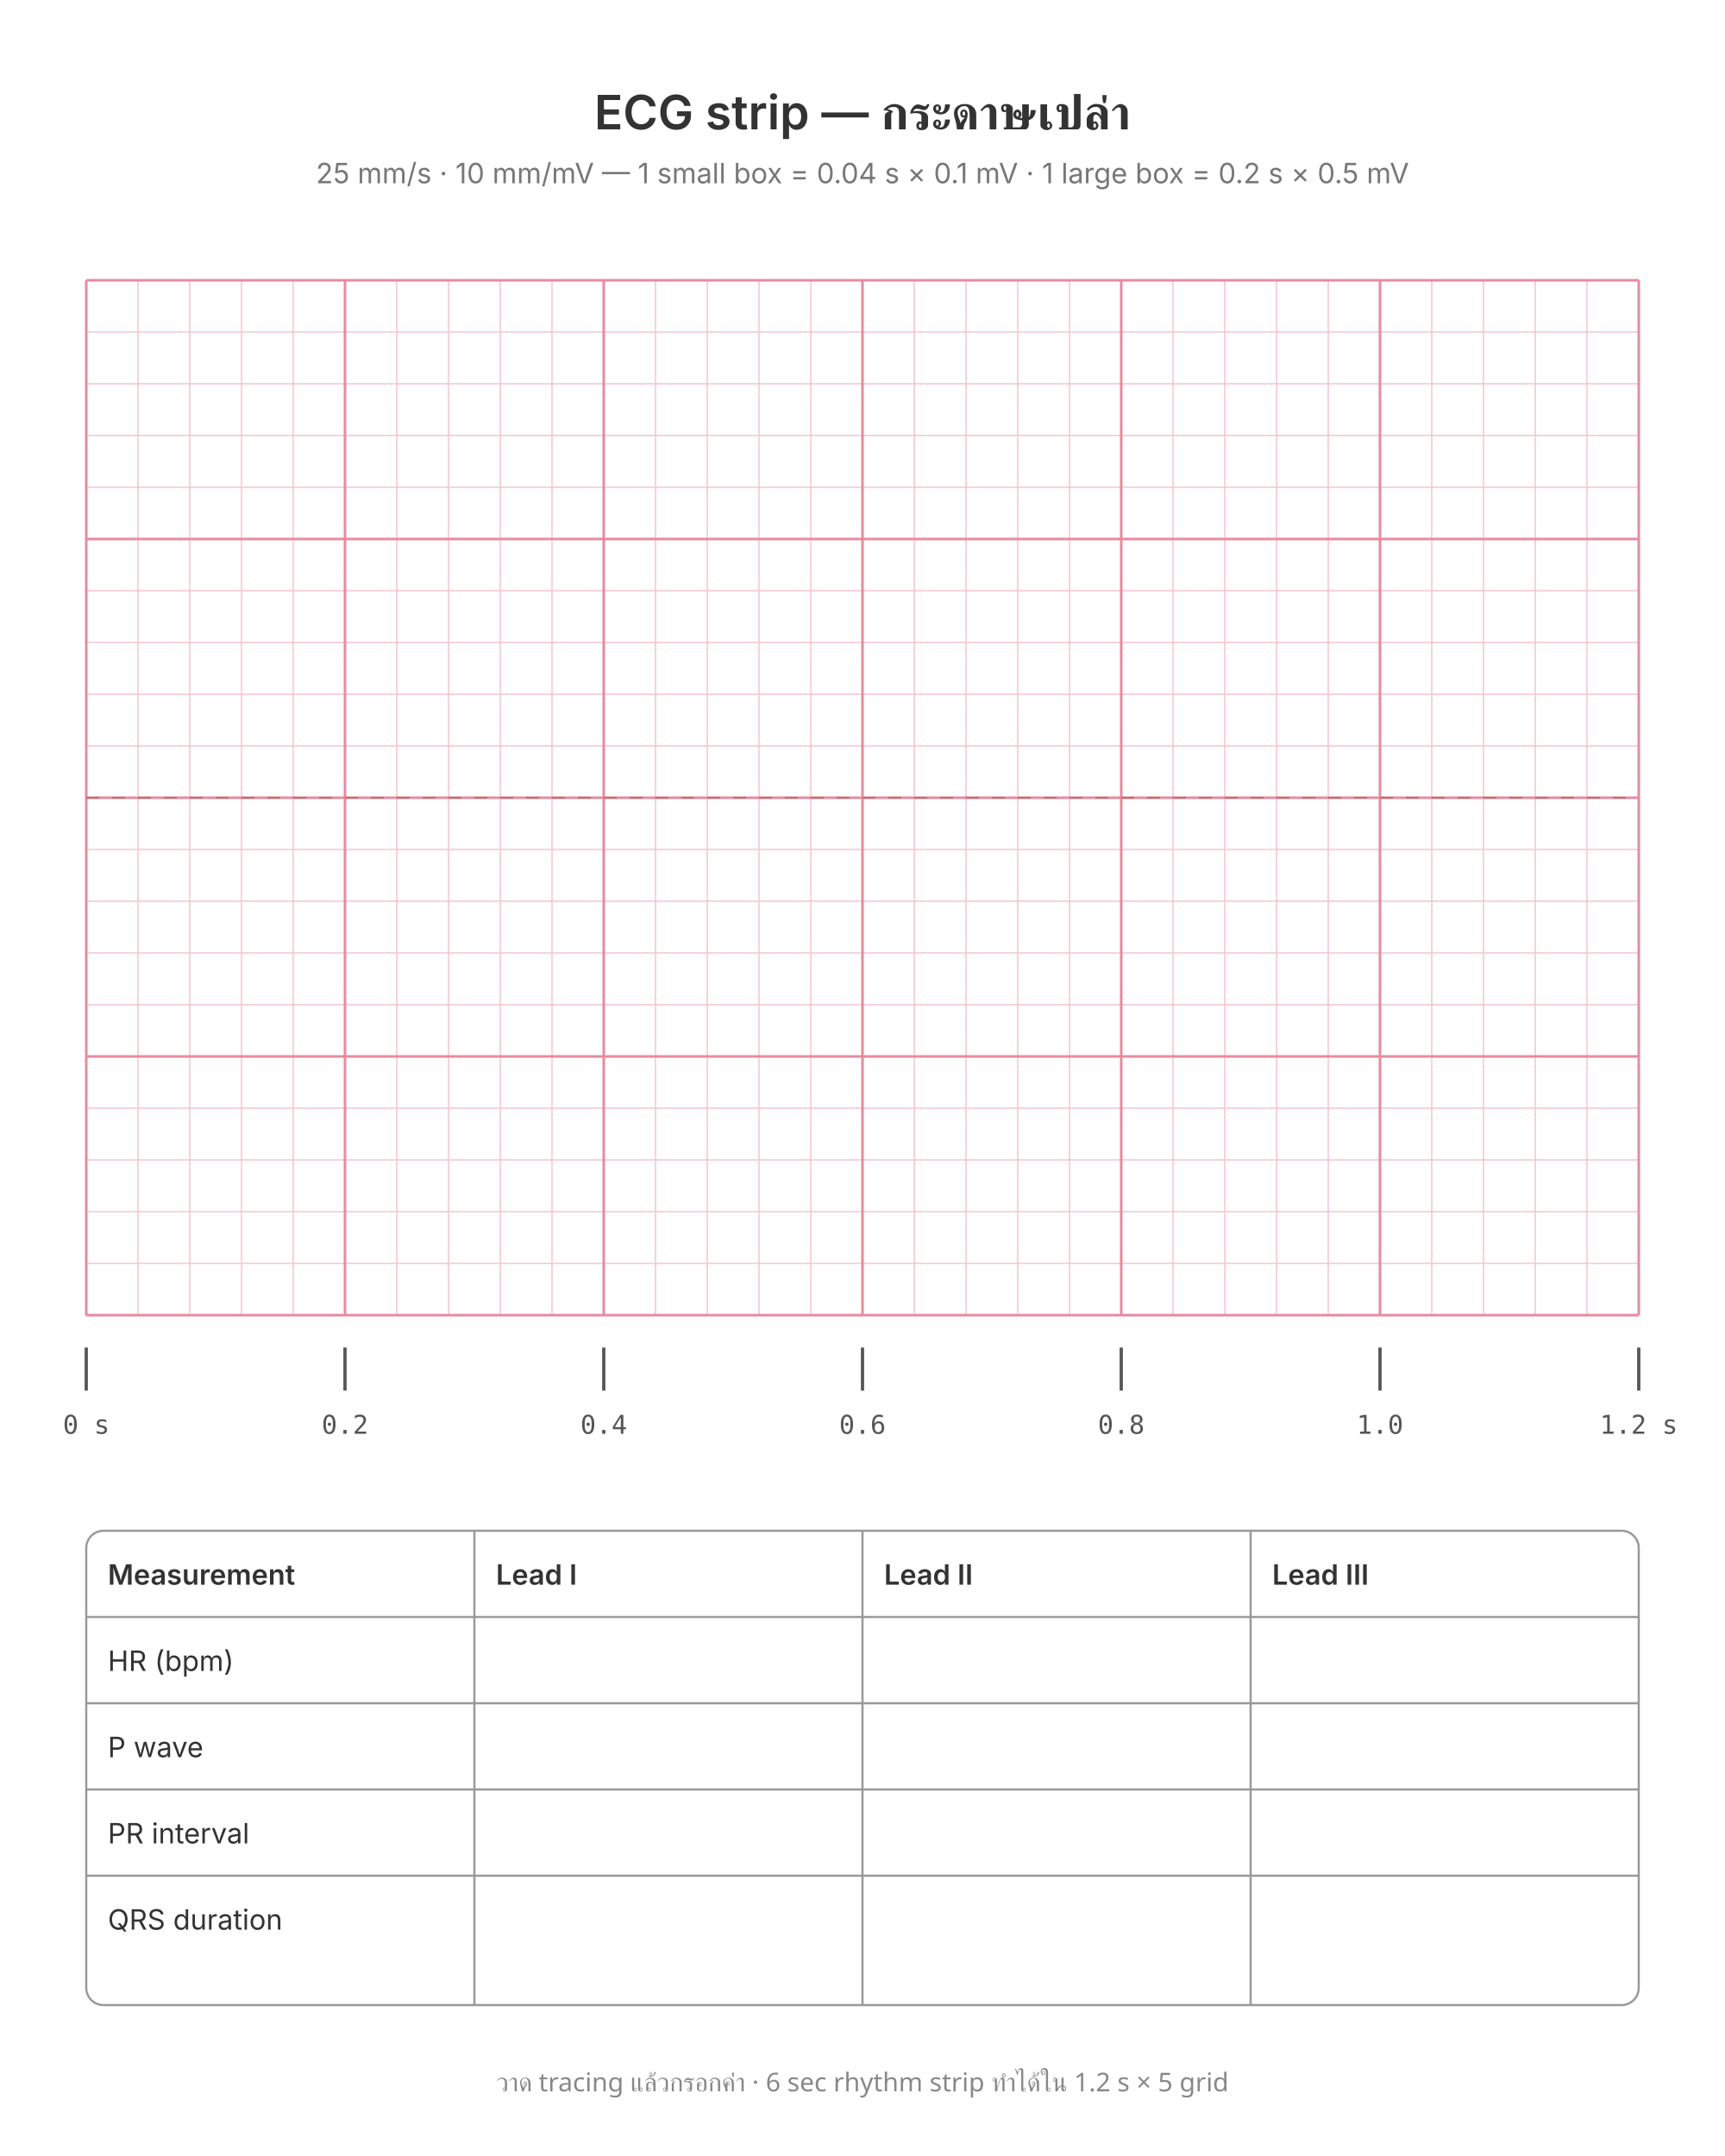
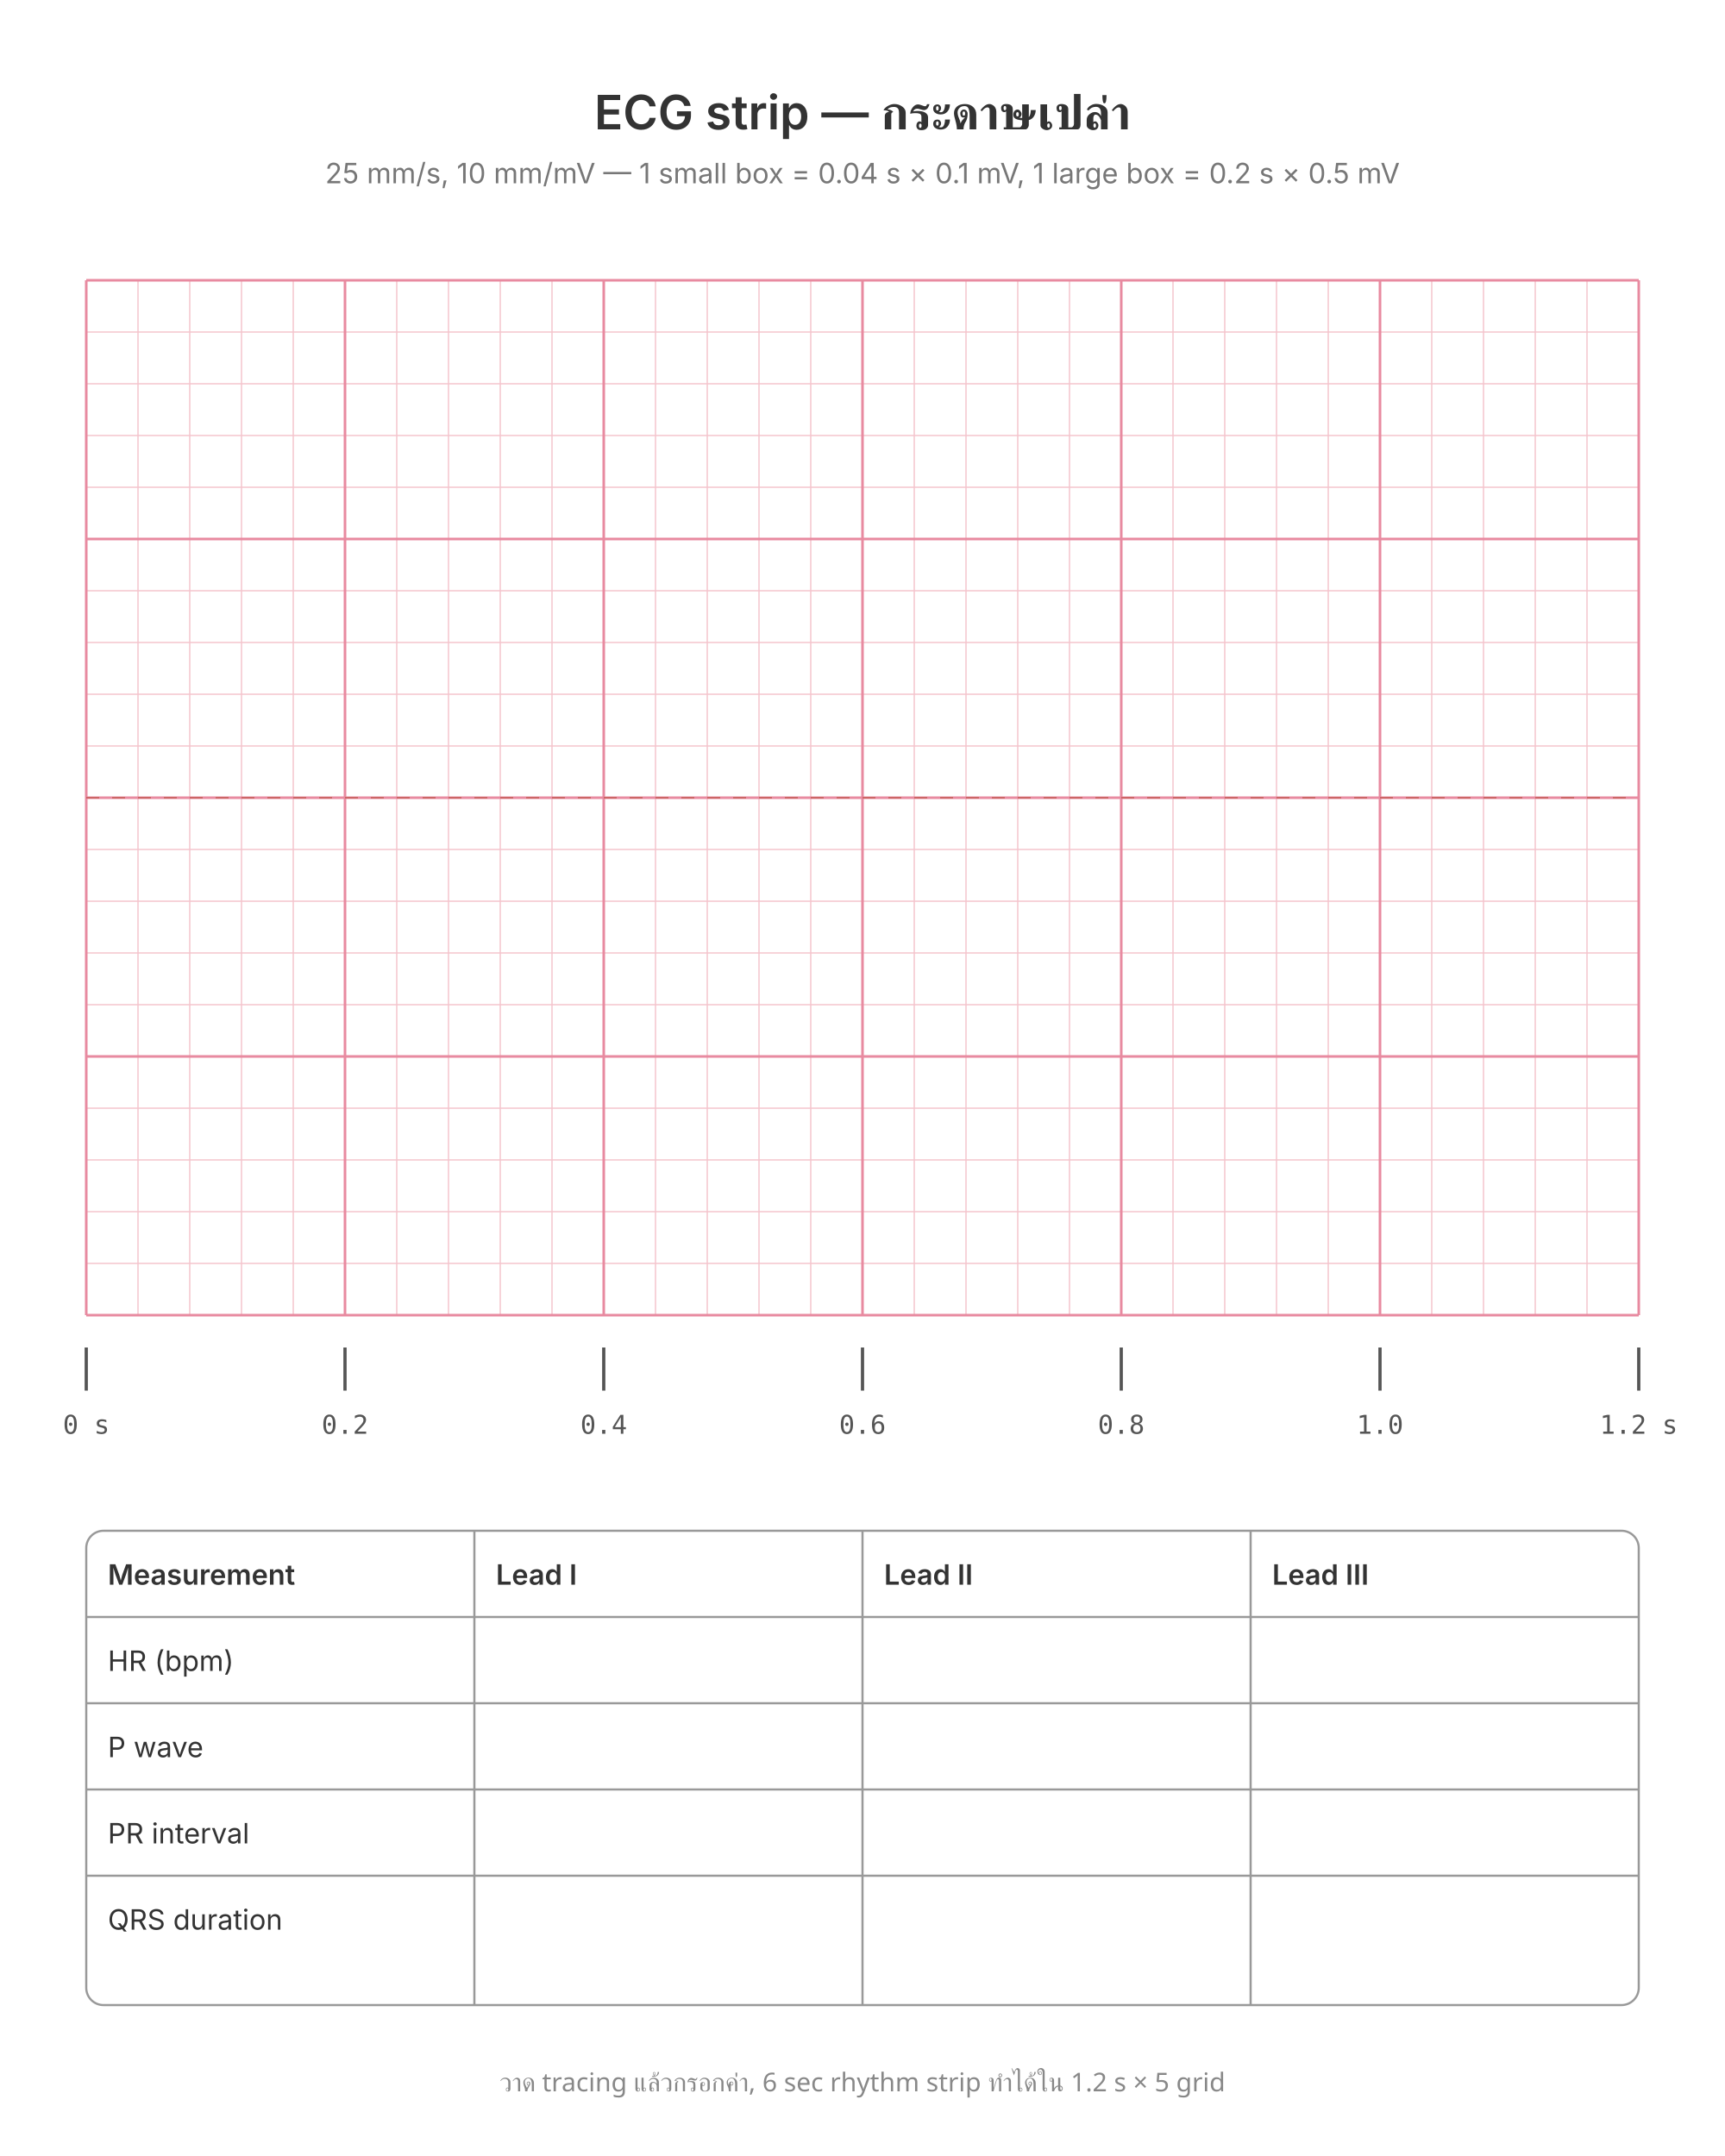
<svg xmlns="http://www.w3.org/2000/svg" viewBox="0 0 800 1000" width="800" height="1000">
  <rect width="800" height="1000" fill="#ffffff" />
  <g fill="#333" font-family="system-ui, -apple-system, 'IBM Plex Sans Thai', sans-serif">
    <text x="400" y="60" text-anchor="middle" font-size="22" font-weight="600">ECG strip — กระดาษเปล่า</text>
-     <text x="400" y="85" text-anchor="middle" font-size="13" fill="#777">25 mm/s · 10 mm/mV — 1 small box = 0.04 s × 0.1 mV · 1 large box = 0.2 s × 0.5 mV</text>
+     <text x="400" y="85" text-anchor="middle" font-size="13" fill="#777">25 mm/s, 10 mm/mV — 1 small box = 0.04 s × 0.1 mV, 1 large box = 0.2 s × 0.5 mV</text>
  </g>
  <g stroke="#f5c4cc" stroke-width="0.6" fill="none">
    <line x1="40" y1="130" x2="40" y2="610" />
    <line x1="64" y1="130" x2="64" y2="610" />
    <line x1="88" y1="130" x2="88" y2="610" />
    <line x1="112" y1="130" x2="112" y2="610" />
    <line x1="136" y1="130" x2="136" y2="610" />
    <line x1="184" y1="130" x2="184" y2="610" />
    <line x1="208" y1="130" x2="208" y2="610" />
    <line x1="232" y1="130" x2="232" y2="610" />
    <line x1="256" y1="130" x2="256" y2="610" />
    <line x1="304" y1="130" x2="304" y2="610" />
    <line x1="328" y1="130" x2="328" y2="610" />
    <line x1="352" y1="130" x2="352" y2="610" />
    <line x1="376" y1="130" x2="376" y2="610" />
    <line x1="424" y1="130" x2="424" y2="610" />
    <line x1="448" y1="130" x2="448" y2="610" />
    <line x1="472" y1="130" x2="472" y2="610" />
    <line x1="496" y1="130" x2="496" y2="610" />
    <line x1="544" y1="130" x2="544" y2="610" />
    <line x1="568" y1="130" x2="568" y2="610" />
    <line x1="592" y1="130" x2="592" y2="610" />
    <line x1="616" y1="130" x2="616" y2="610" />
    <line x1="664" y1="130" x2="664" y2="610" />
    <line x1="688" y1="130" x2="688" y2="610" />
    <line x1="712" y1="130" x2="712" y2="610" />
    <line x1="736" y1="130" x2="736" y2="610" />
  </g>
  <g stroke="#f5c4cc" stroke-width="0.6" fill="none">
    <line x1="40" y1="154" x2="760" y2="154" />
    <line x1="40" y1="178" x2="760" y2="178" />
    <line x1="40" y1="202" x2="760" y2="202" />
    <line x1="40" y1="226" x2="760" y2="226" />
    <line x1="40" y1="274" x2="760" y2="274" />
    <line x1="40" y1="298" x2="760" y2="298" />
    <line x1="40" y1="322" x2="760" y2="322" />
    <line x1="40" y1="346" x2="760" y2="346" />
    <line x1="40" y1="394" x2="760" y2="394" />
    <line x1="40" y1="418" x2="760" y2="418" />
    <line x1="40" y1="442" x2="760" y2="442" />
    <line x1="40" y1="466" x2="760" y2="466" />
    <line x1="40" y1="514" x2="760" y2="514" />
    <line x1="40" y1="538" x2="760" y2="538" />
    <line x1="40" y1="562" x2="760" y2="562" />
    <line x1="40" y1="586" x2="760" y2="586" />
  </g>
  <g stroke="#e88aa0" stroke-width="1.2" fill="none">
    <line x1="40" y1="130" x2="40" y2="610" />
    <line x1="160" y1="130" x2="160" y2="610" />
    <line x1="280" y1="130" x2="280" y2="610" />
    <line x1="400" y1="130" x2="400" y2="610" />
    <line x1="520" y1="130" x2="520" y2="610" />
    <line x1="640" y1="130" x2="640" y2="610" />
    <line x1="760" y1="130" x2="760" y2="610" />
  </g>
  <g stroke="#e88aa0" stroke-width="1.2" fill="none">
    <line x1="40" y1="130" x2="760" y2="130" />
    <line x1="40" y1="250" x2="760" y2="250" />
    <line x1="40" y1="370" x2="760" y2="370" />
    <line x1="40" y1="490" x2="760" y2="490" />
    <line x1="40" y1="610" x2="760" y2="610" />
  </g>
  <line x1="40" y1="370" x2="760" y2="370" stroke="#c66" stroke-width="0.8" stroke-dasharray="6 6" />
  <g stroke="#555" stroke-width="1.5" fill="none">
    <line x1="40" y1="625" x2="40" y2="645" />
    <line x1="160" y1="625" x2="160" y2="645" />
    <line x1="280" y1="625" x2="280" y2="645" />
    <line x1="400" y1="625" x2="400" y2="645" />
    <line x1="520" y1="625" x2="520" y2="645" />
    <line x1="640" y1="625" x2="640" y2="645" />
    <line x1="760" y1="625" x2="760" y2="645" />
  </g>
  <g fill="#555" font-family="JetBrains Mono, monospace" font-size="12">
    <text x="40" y="665" text-anchor="middle">0 s</text>
    <text x="160" y="665" text-anchor="middle">0.2</text>
    <text x="280" y="665" text-anchor="middle">0.4</text>
    <text x="400" y="665" text-anchor="middle">0.6</text>
    <text x="520" y="665" text-anchor="middle">0.8</text>
    <text x="640" y="665" text-anchor="middle">1.0</text>
    <text x="760" y="665" text-anchor="middle">1.2 s</text>
  </g>
  <g fill="none" stroke="#999" stroke-width="1">
    <rect x="40" y="710" width="720" height="220" rx="8" />
    <line x1="40" y1="750" x2="760" y2="750" />
    <line x1="220" y1="710" x2="220" y2="930" />
    <line x1="400" y1="710" x2="400" y2="930" />
    <line x1="580" y1="710" x2="580" y2="930" />
    <line x1="40" y1="790" x2="760" y2="790" />
    <line x1="40" y1="830" x2="760" y2="830" />
    <line x1="40" y1="870" x2="760" y2="870" />
  </g>
  <g fill="#333" font-family="system-ui, -apple-system, 'IBM Plex Sans Thai', sans-serif" font-size="13">
    <text x="50" y="735" font-weight="600">Measurement</text>
    <text x="230" y="735" font-weight="600">Lead I</text>
    <text x="410" y="735" font-weight="600">Lead II</text>
    <text x="590" y="735" font-weight="600">Lead III</text>
    <text x="50" y="775">HR (bpm)</text>
    <text x="50" y="815">P wave</text>
    <text x="50" y="855">PR interval</text>
    <text x="50" y="895">QRS duration</text>
  </g>
-   <text x="400" y="970" text-anchor="middle" fill="#888" font-family="system-ui, sans-serif" font-size="12">วาด tracing แล้วกรอกค่า · 6 sec rhythm strip ทำได้ใน 1.2 s × 5 grid</text>
+   <text x="400" y="970" text-anchor="middle" fill="#888" font-family="system-ui, sans-serif" font-size="12">วาด tracing แล้วกรอกค่า, 6 sec rhythm strip ทำได้ใน 1.2 s × 5 grid</text>
</svg>
